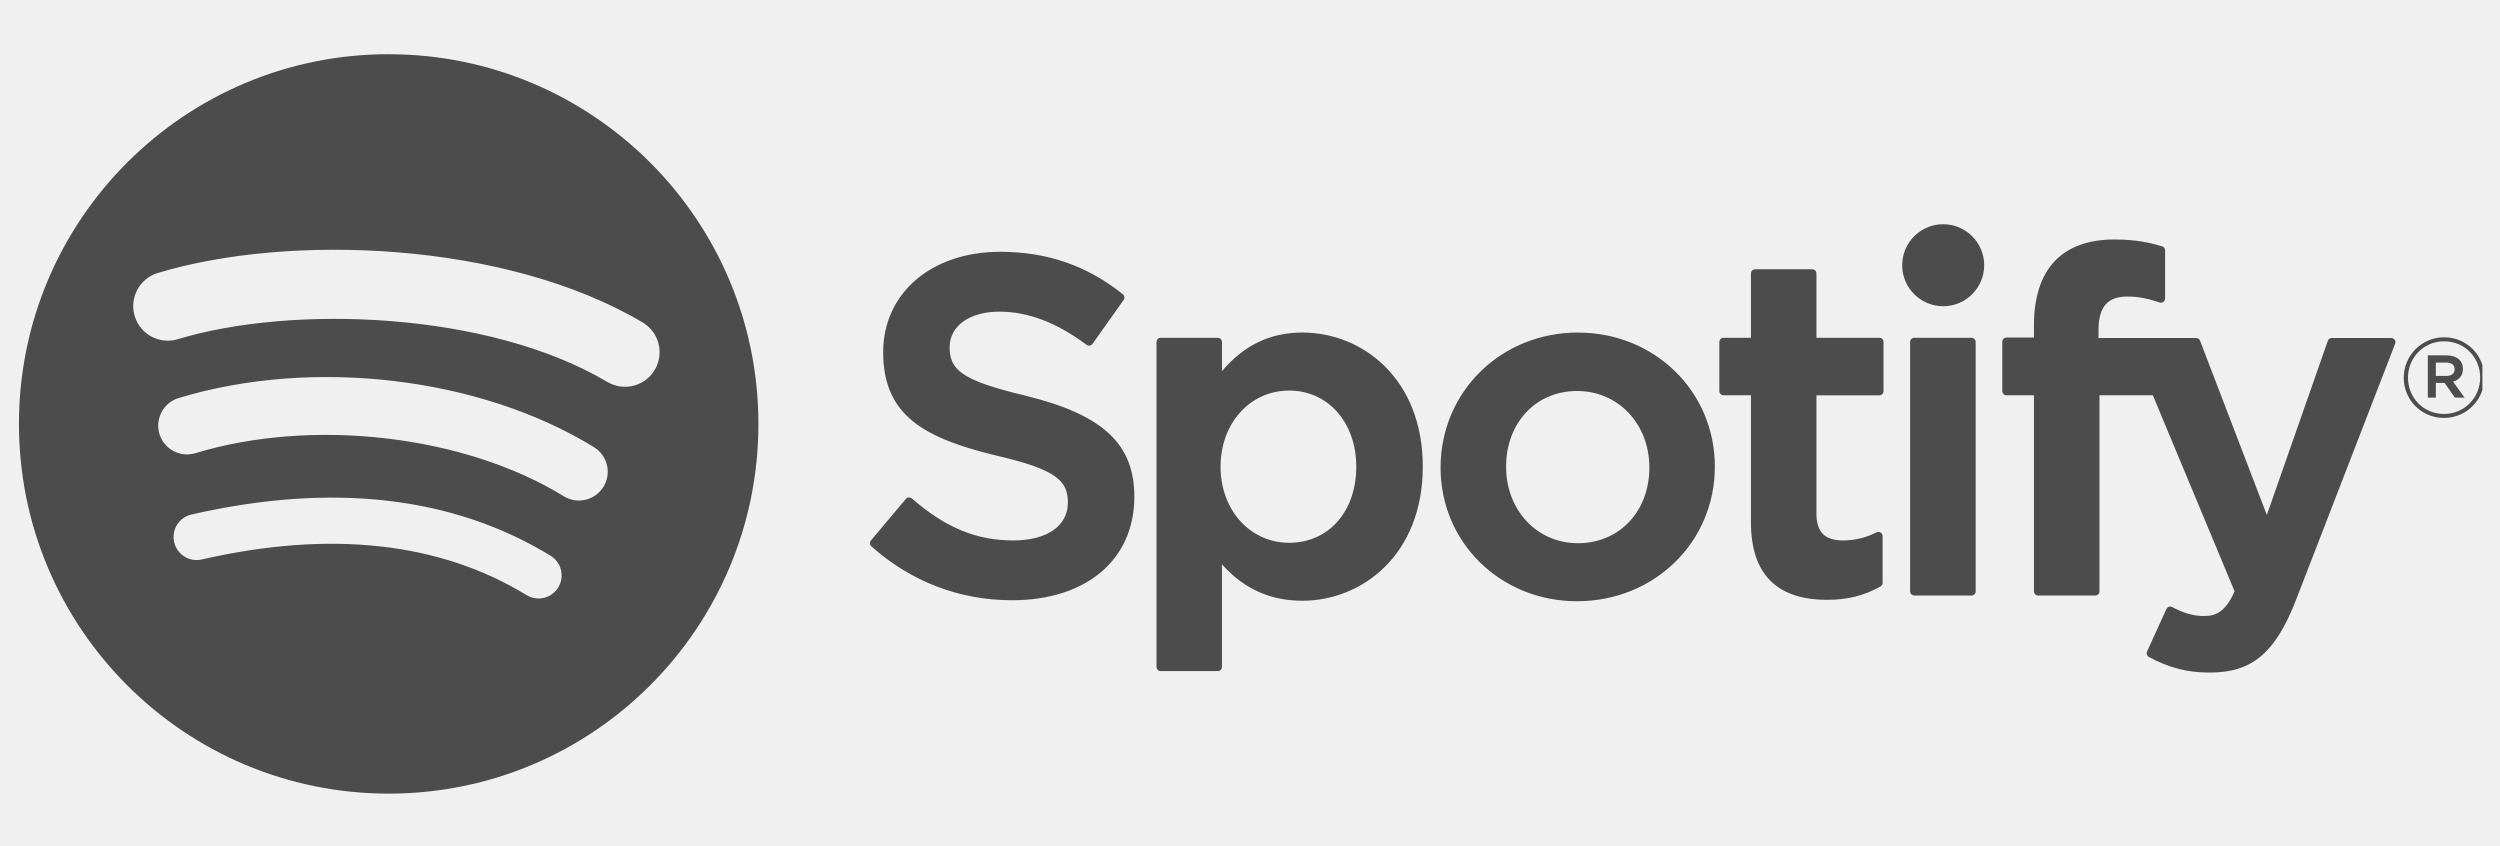
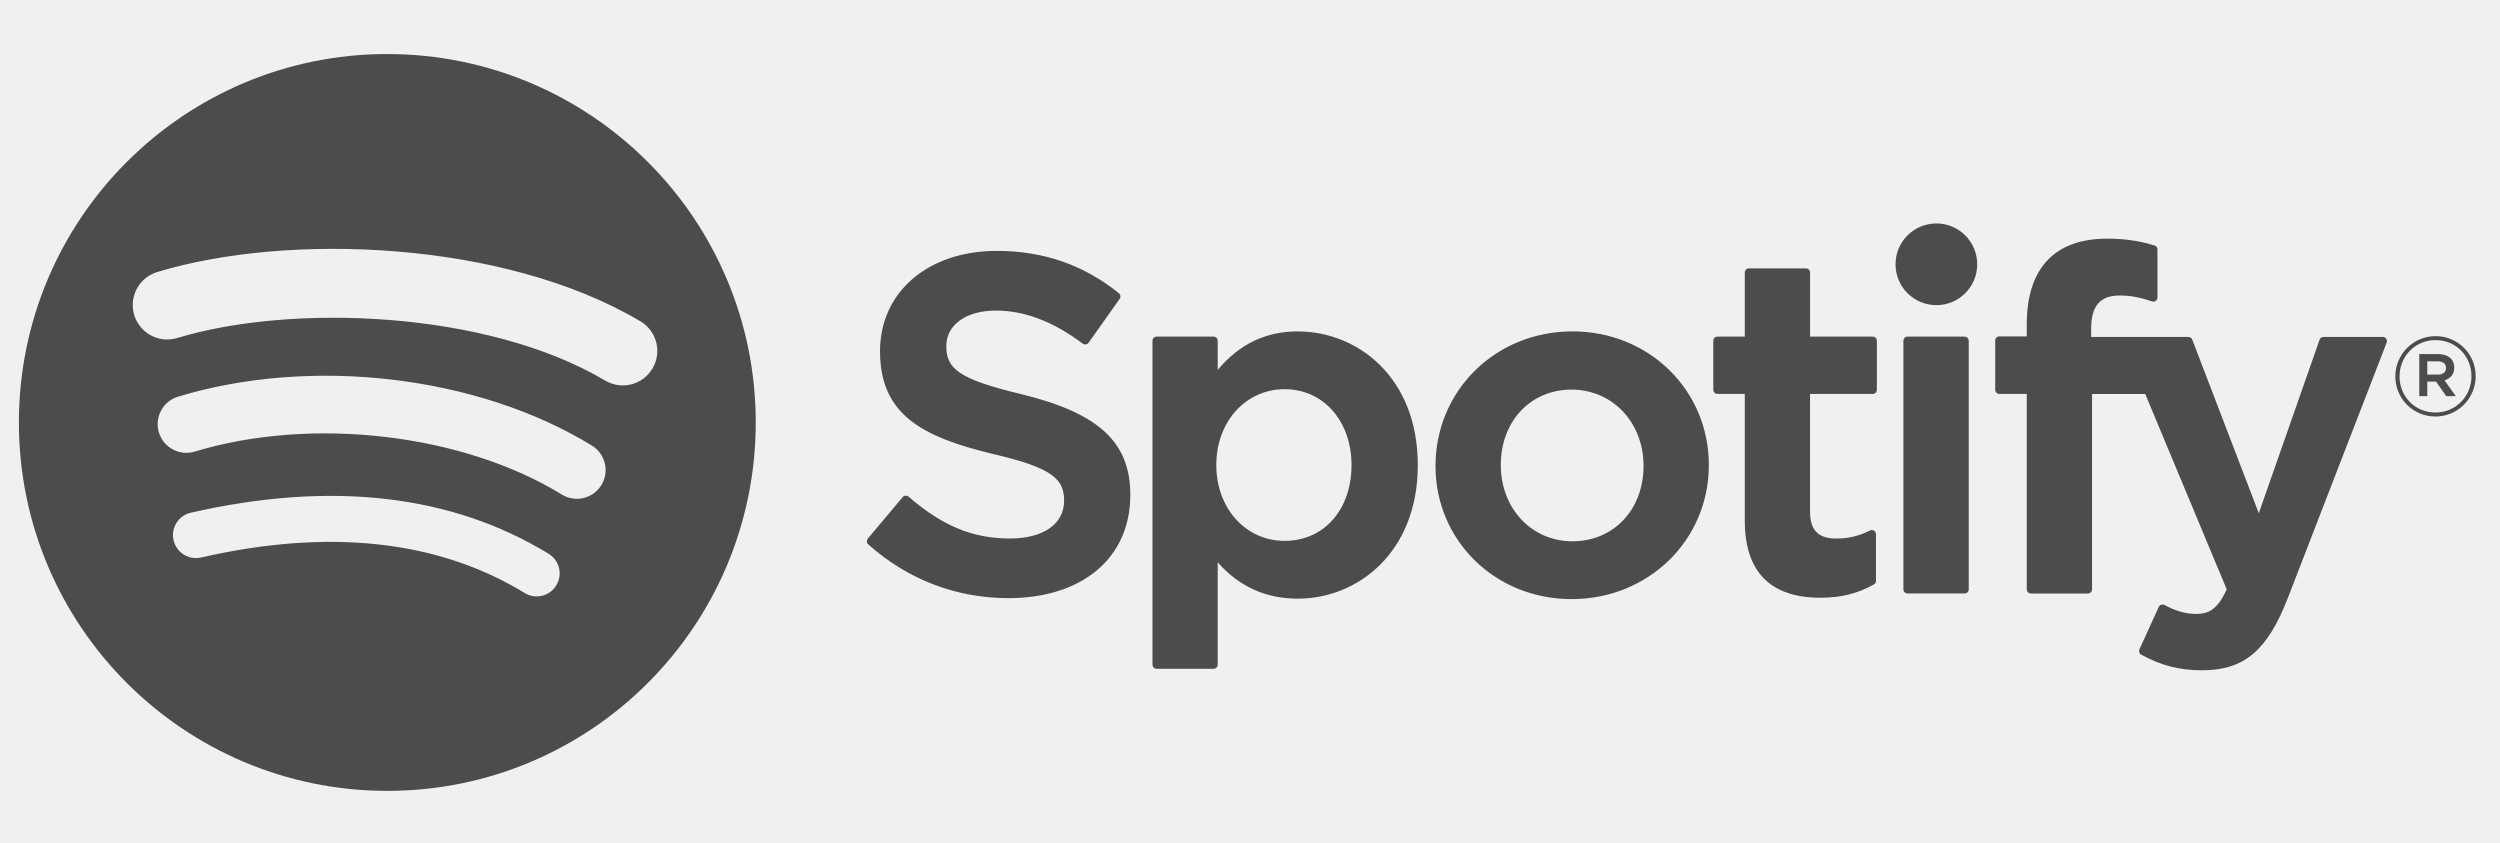
- <svg xmlns="http://www.w3.org/2000/svg" width="71" height="24" viewBox="0 0 71 24" fill="none">
-   <g id="Logo" clip-path="url(#clip0_127_16)">
-     <path id="Vector" d="M11.038 1.539C5.239 1.539 0.538 6.24 0.538 12.039C0.538 17.839 5.239 22.539 11.038 22.539C16.838 22.539 21.539 17.839 21.539 12.039C21.539 6.241 16.838 1.54 11.038 1.54L11.038 1.539ZM15.854 16.683C15.665 16.992 15.262 17.09 14.953 16.9C12.488 15.395 9.384 15.053 5.729 15.889C5.377 15.969 5.026 15.748 4.946 15.396C4.865 15.043 5.085 14.692 5.438 14.612C9.438 13.698 12.869 14.092 15.637 15.783C15.945 15.973 16.043 16.375 15.854 16.683ZM17.139 13.824C16.902 14.21 16.398 14.331 16.013 14.094C13.19 12.359 8.888 11.857 5.55 12.87C5.117 13.001 4.659 12.757 4.528 12.325C4.398 11.892 4.642 11.436 5.074 11.304C8.887 10.147 13.628 10.707 16.869 12.699C17.254 12.936 17.376 13.44 17.139 13.825V13.824ZM17.249 10.847C13.865 8.837 8.282 8.652 5.05 9.633C4.532 9.79 3.983 9.497 3.826 8.979C3.668 8.46 3.961 7.911 4.48 7.753C8.189 6.628 14.355 6.845 18.252 9.158C18.719 9.435 18.872 10.038 18.595 10.504C18.319 10.97 17.715 11.124 17.25 10.847H17.249ZM29.106 11.232C27.293 10.8 26.97 10.497 26.97 9.859C26.97 9.257 27.537 8.851 28.381 8.851C29.198 8.851 30.008 9.159 30.858 9.793C30.884 9.812 30.916 9.82 30.948 9.815C30.98 9.81 31.008 9.793 31.027 9.766L31.912 8.518C31.948 8.467 31.938 8.396 31.889 8.357C30.877 7.545 29.739 7.151 28.407 7.151C26.45 7.151 25.082 8.325 25.082 10.006C25.082 11.809 26.262 12.447 28.301 12.94C30.035 13.339 30.328 13.674 30.328 14.272C30.328 14.936 29.736 15.348 28.783 15.348C27.725 15.348 26.861 14.991 25.896 14.156C25.872 14.134 25.839 14.126 25.809 14.127C25.777 14.129 25.748 14.144 25.728 14.168L24.735 15.349C24.693 15.399 24.698 15.472 24.746 15.515C25.869 16.518 27.251 17.047 28.743 17.047C30.852 17.047 32.215 15.895 32.215 14.111C32.219 12.605 31.317 11.771 29.109 11.234L29.106 11.232ZM36.987 9.444C36.073 9.444 35.324 9.805 34.704 10.542V9.712C34.704 9.646 34.651 9.593 34.586 9.593H32.962C32.897 9.593 32.845 9.646 32.845 9.712V18.94C32.845 19.006 32.897 19.059 32.962 19.059H34.586C34.651 19.059 34.704 19.006 34.704 18.94V16.028C35.324 16.721 36.073 17.061 36.987 17.061C38.686 17.061 40.407 15.753 40.407 13.253C40.409 10.752 38.689 9.444 36.989 9.444L36.987 9.444ZM38.518 13.253C38.518 14.526 37.735 15.415 36.611 15.415C35.502 15.415 34.664 14.486 34.664 13.253C34.664 12.021 35.502 11.092 36.611 11.092C37.716 11.091 38.518 12 38.518 13.253V13.253ZM44.814 9.444C42.626 9.444 40.912 11.129 40.912 13.28C40.912 15.408 42.615 17.075 44.788 17.075C46.983 17.075 48.702 15.396 48.702 13.253C48.702 11.118 46.995 9.445 44.814 9.445V9.444ZM44.814 15.427C43.65 15.427 42.773 14.492 42.773 13.252C42.773 12.008 43.62 11.104 44.788 11.104C45.959 11.104 46.842 12.039 46.842 13.28C46.842 14.524 45.989 15.427 44.814 15.427ZM53.374 9.593H51.587V7.767C51.587 7.701 51.535 7.648 51.469 7.648H49.846C49.781 7.648 49.727 7.701 49.727 7.767V9.593H48.947C48.882 9.593 48.829 9.646 48.829 9.712V11.107C48.829 11.172 48.882 11.226 48.947 11.226H49.727V14.836C49.727 16.295 50.453 17.035 51.886 17.035C52.468 17.035 52.95 16.914 53.405 16.656C53.443 16.636 53.466 16.596 53.466 16.553V15.224C53.466 15.184 53.444 15.145 53.409 15.124C53.374 15.101 53.33 15.1 53.294 15.119C52.982 15.275 52.679 15.348 52.341 15.348C51.821 15.348 51.587 15.111 51.587 14.582V11.227H53.374C53.439 11.227 53.492 11.173 53.492 11.108V9.713C53.495 9.647 53.442 9.594 53.375 9.594L53.374 9.593ZM59.598 9.6V9.376C59.598 8.716 59.852 8.422 60.418 8.422C60.757 8.422 61.029 8.489 61.334 8.59C61.371 8.602 61.41 8.596 61.44 8.574C61.471 8.551 61.489 8.515 61.489 8.477V7.109C61.489 7.057 61.456 7.011 61.405 6.995C61.084 6.9 60.673 6.801 60.056 6.801C58.558 6.801 57.764 7.646 57.764 9.242V9.586H56.984C56.919 9.586 56.865 9.639 56.865 9.705V11.107C56.865 11.172 56.919 11.226 56.984 11.226H57.764V16.794C57.764 16.86 57.818 16.913 57.883 16.913H59.505C59.572 16.913 59.625 16.86 59.625 16.794V11.226H61.141L63.463 16.794C63.199 17.378 62.94 17.495 62.586 17.495C62.3 17.495 61.998 17.41 61.691 17.24C61.662 17.225 61.627 17.223 61.597 17.231C61.566 17.243 61.539 17.265 61.527 17.295L60.976 18.503C60.95 18.561 60.972 18.627 61.028 18.657C61.602 18.968 62.12 19.101 62.761 19.101C63.959 19.101 64.623 18.542 65.206 17.04L68.022 9.763C68.037 9.726 68.032 9.685 68.009 9.652C67.988 9.62 67.951 9.6 67.913 9.6H66.222C66.171 9.6 66.126 9.633 66.11 9.68L64.378 14.625L62.482 9.677C62.465 9.631 62.421 9.6 62.372 9.6H59.598V9.6ZM55.99 9.593H54.366C54.301 9.593 54.247 9.646 54.247 9.712V16.794C54.247 16.86 54.301 16.913 54.366 16.913H55.99C56.055 16.913 56.109 16.86 56.109 16.794V9.712C56.109 9.647 56.056 9.593 55.99 9.593V9.593ZM55.187 6.368C54.544 6.368 54.022 6.889 54.022 7.532C54.022 8.175 54.544 8.697 55.187 8.697C55.83 8.697 56.351 8.175 56.351 7.532C56.351 6.889 55.829 6.368 55.187 6.368ZM69.409 11.87C68.766 11.87 68.266 11.354 68.266 10.727C68.266 10.101 68.773 9.579 69.415 9.579C70.057 9.579 70.557 10.095 70.557 10.721C70.557 11.348 70.05 11.87 69.409 11.87ZM69.415 9.693C68.829 9.693 68.387 10.158 68.387 10.727C68.387 11.297 68.827 11.756 69.409 11.756C69.994 11.756 70.437 11.291 70.437 10.721C70.437 10.152 69.996 9.693 69.415 9.693ZM69.668 10.838L69.992 11.291H69.718L69.427 10.876H69.178V11.291H68.95V10.092H69.484C69.763 10.092 69.946 10.234 69.946 10.474C69.948 10.671 69.834 10.791 69.669 10.838H69.668ZM69.475 10.297H69.178V10.677H69.475C69.623 10.677 69.712 10.604 69.712 10.487C69.712 10.364 69.623 10.297 69.475 10.297Z" fill="#4C4C4D" />
-   </g>
-   <defs>
-     <clipPath id="clip0_127_16">
-       <rect width="70" height="24" fill="white" transform="translate(0.5)" />
-     </clipPath>
-   </defs>
+ <svg xmlns="http://www.w3.org/2000/svg" version="1.1" width="95" height="32" viewBox="0 0 95 32">
+   <path fill="#4c4c4d" d="M14.718 2.053c-7.732 0-14 6.268-14 14s6.268 14 14 14c7.733 0 14-6.268 14-14 0-7.731-6.268-13.999-14.001-13.999l0-0.001zM21.138 22.245c-0.251 0.411-0.789 0.542-1.2 0.289-3.287-2.008-7.425-2.463-12.298-1.349-0.47 0.107-0.938-0.187-1.045-0.657s0.186-0.938 0.656-1.045c5.333-1.218 9.908-0.694 13.598 1.561 0.411 0.252 0.542 0.789 0.289 1.2zM22.852 18.433c-0.316 0.514-0.988 0.676-1.501 0.36-3.763-2.313-9.5-2.983-13.951-1.632-0.577 0.174-1.187-0.151-1.362-0.727-0.174-0.577 0.152-1.186 0.728-1.361 5.085-1.543 11.405-0.795 15.727 1.86 0.513 0.316 0.675 0.988 0.359 1.501v-0zM22.999 14.463c-4.512-2.68-11.957-2.927-16.265-1.619-0.692 0.21-1.423-0.181-1.633-0.873s0.181-1.423 0.873-1.634c4.945-1.501 13.166-1.211 18.362 1.873 0.624 0.369 0.827 1.173 0.458 1.794-0.368 0.622-1.174 0.827-1.794 0.458h-0.001zM38.807 14.977c-2.417-0.576-2.847-0.981-2.847-1.831 0-0.803 0.756-1.344 1.881-1.344 1.090 0 2.17 0.41 3.303 1.255 0.033 0.026 0.077 0.036 0.119 0.029 0.043-0.006 0.080-0.030 0.105-0.065l1.18-1.664c0.048-0.069 0.035-0.163-0.030-0.215-1.349-1.082-2.867-1.608-4.643-1.608-2.61 0-4.434 1.566-4.434 3.807 0 2.403 1.573 3.254 4.292 3.911 2.312 0.533 2.703 0.979 2.703 1.777 0 0.884-0.789 1.434-2.060 1.434-1.411 0-2.563-0.476-3.85-1.59-0.032-0.028-0.075-0.040-0.115-0.038-0.043 0.003-0.082 0.023-0.109 0.055l-1.324 1.575c-0.055 0.067-0.049 0.164 0.015 0.221 1.498 1.337 3.34 2.043 5.33 2.043 2.812 0 4.629-1.536 4.629-3.915 0.005-2.007-1.197-3.119-4.141-3.835l-0.005-0.002zM49.317 12.593c-1.219 0-2.219 0.48-3.044 1.464v-1.107c0-0.087-0.070-0.159-0.157-0.159h-2.165c-0.087 0-0.157 0.071-0.157 0.159v12.305c0 0.087 0.070 0.159 0.157 0.159h2.165c0.087 0 0.157-0.072 0.157-0.159v-3.884c0.826 0.925 1.826 1.378 3.044 1.378 2.265 0 4.559-1.744 4.559-5.077 0.003-3.334-2.29-5.078-4.557-5.078l-0.002 0zM51.358 17.671c0 1.697-1.045 2.882-2.543 2.882-1.48 0-2.596-1.239-2.596-2.882s1.117-2.882 2.596-2.882c1.473-0 2.543 1.212 2.543 2.882v0zM59.752 12.593c-2.917 0-5.203 2.246-5.203 5.114 0 2.837 2.27 5.059 5.168 5.059 2.927 0 5.219-2.239 5.219-5.096 0-2.847-2.277-5.078-5.184-5.078v-0zM59.752 20.569c-1.551 0-2.722-1.247-2.722-2.9 0-1.66 1.13-2.864 2.687-2.864 1.561 0 2.738 1.247 2.738 2.901 0 1.66-1.137 2.863-2.703 2.863zM71.165 12.791h-2.382v-2.435c0-0.087-0.070-0.158-0.157-0.158h-2.165c-0.087 0-0.159 0.071-0.159 0.158v2.435h-1.040c-0.087 0-0.157 0.071-0.157 0.159v1.86c0 0.087 0.070 0.159 0.157 0.159h1.040v4.814c0 1.944 0.968 2.931 2.879 2.931 0.776 0 1.419-0.161 2.026-0.505 0.050-0.027 0.080-0.080 0.080-0.137v-1.772c0-0.053-0.028-0.105-0.075-0.134-0.047-0.030-0.105-0.032-0.154-0.007-0.416 0.209-0.819 0.306-1.271 0.306-0.694 0-1.005-0.316-1.005-1.021v-4.474h2.382c0.087 0 0.157-0.071 0.157-0.159v-1.86c0.003-0.087-0.067-0.159-0.155-0.159l-0.002-0.001zM79.464 12.8v-0.299c0-0.88 0.338-1.272 1.093-1.272 0.451 0 0.814 0.090 1.22 0.225 0.050 0.016 0.102 0.008 0.142-0.022 0.042-0.030 0.065-0.078 0.065-0.129v-1.824c0-0.070-0.043-0.131-0.112-0.152-0.428-0.128-0.976-0.258-1.799-0.258-1.998 0-3.056 1.126-3.056 3.255v0.458h-1.040c-0.087 0-0.159 0.071-0.159 0.159v1.87c0 0.087 0.072 0.159 0.159 0.159h1.040v7.424c0 0.089 0.072 0.159 0.159 0.159h2.163c0.089 0 0.159-0.070 0.159-0.159v-7.423h2.021l3.096 7.423c-0.351 0.779-0.697 0.935-1.169 0.935-0.381 0-0.784-0.114-1.194-0.339-0.038-0.020-0.085-0.023-0.125-0.012-0.042 0.015-0.077 0.045-0.094 0.085l-0.734 1.61c-0.035 0.077-0.005 0.166 0.069 0.206 0.766 0.415 1.456 0.592 2.31 0.592 1.598 0 2.483-0.746 3.26-2.748l3.755-9.703c0.020-0.049 0.013-0.104-0.017-0.147-0.028-0.043-0.077-0.069-0.129-0.069h-2.254c-0.069 0-0.129 0.043-0.15 0.106l-2.309 6.593-2.528-6.597c-0.023-0.061-0.082-0.102-0.147-0.102l-3.698-0.001zM74.653 12.791h-2.165c-0.087 0-0.159 0.071-0.159 0.159v9.443c0 0.089 0.072 0.159 0.159 0.159h2.165c0.087 0 0.159-0.070 0.159-0.159v-9.442c0-0.087-0.070-0.159-0.159-0.159v-0.001zM73.583 8.491c-0.858 0-1.553 0.694-1.553 1.552s0.695 1.553 1.553 1.553c0.858 0 1.551-0.695 1.551-1.553s-0.695-1.552-1.551-1.552zM92.545 15.827c-0.856 0-1.523-0.688-1.523-1.523s0.675-1.531 1.531-1.531c0.856 0 1.523 0.688 1.523 1.523s-0.675 1.532-1.531 1.532zM92.553 12.924c-0.781 0-1.371 0.62-1.371 1.38s0.587 1.371 1.363 1.371c0.781 0 1.371-0.62 1.371-1.38s-0.587-1.371-1.363-1.371zM92.891 14.451l0.431 0.603h-0.364l-0.388-0.553h-0.333v0.553h-0.304v-1.599h0.712c0.373 0 0.617 0.19 0.617 0.51 0.002 0.262-0.151 0.422-0.369 0.486h-0.002zM92.633 13.73h-0.396v0.506h0.396c0.197 0 0.316-0.097 0.316-0.253 0-0.165-0.119-0.253-0.316-0.253z" />
</svg>
